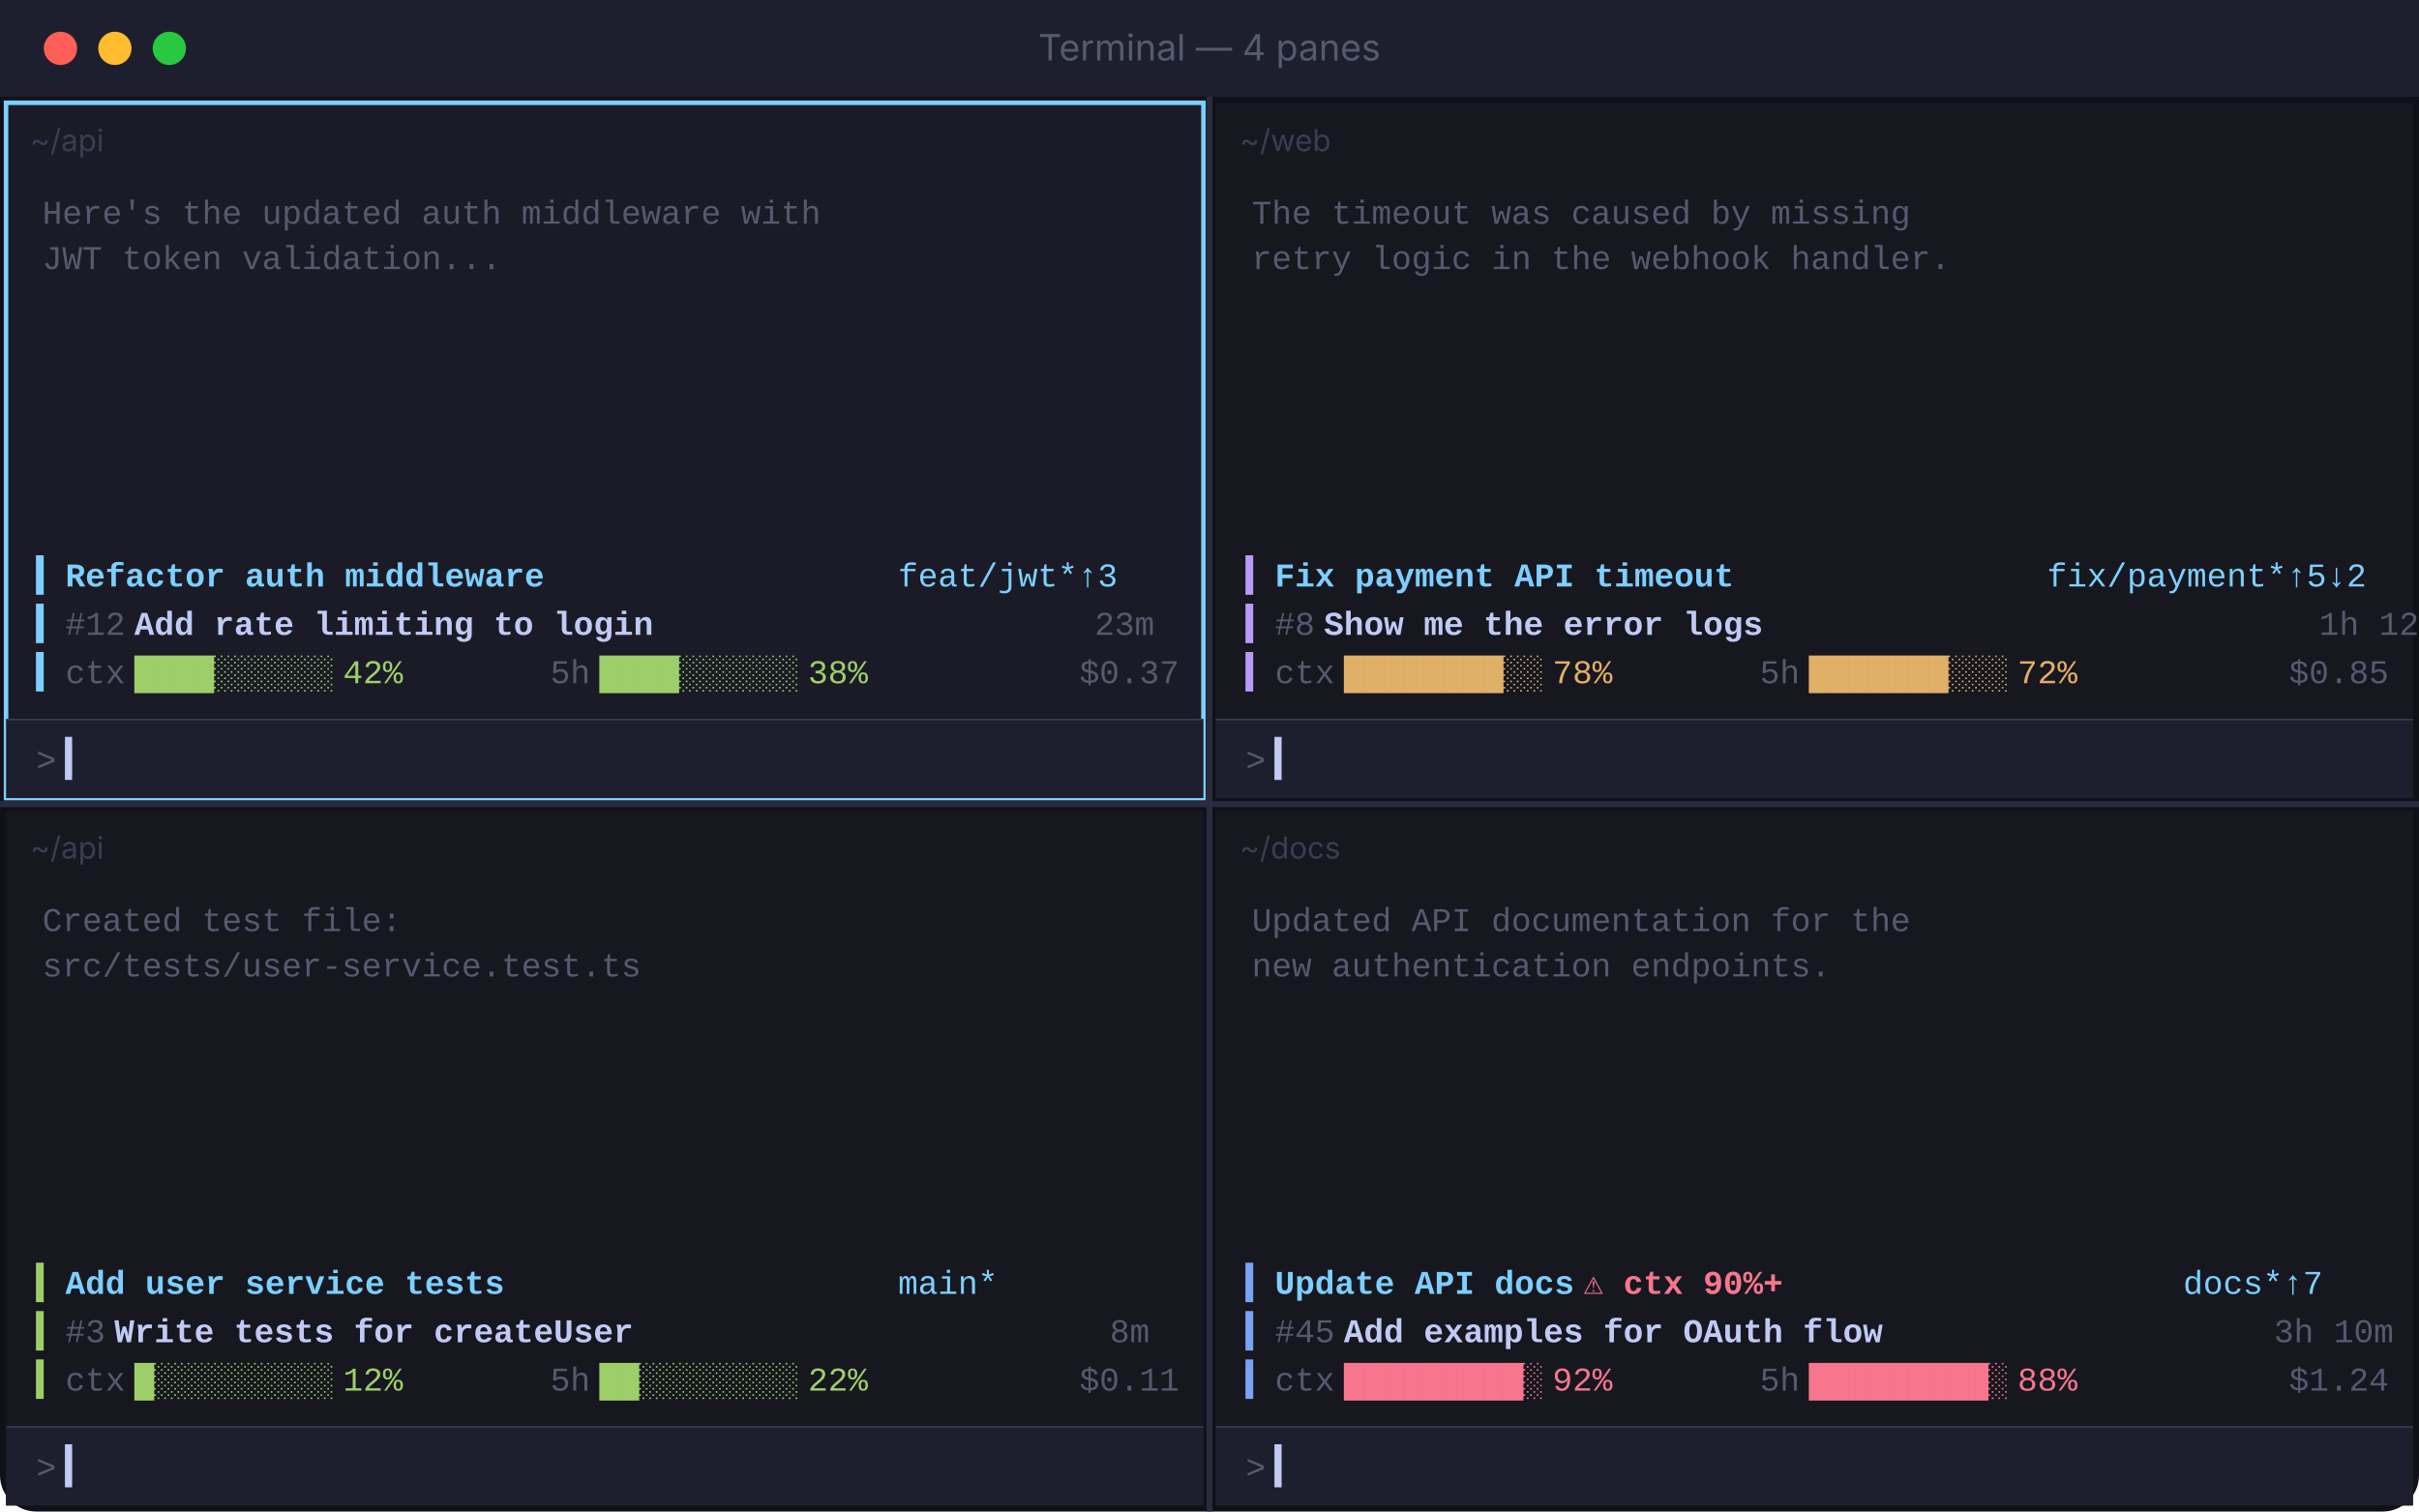
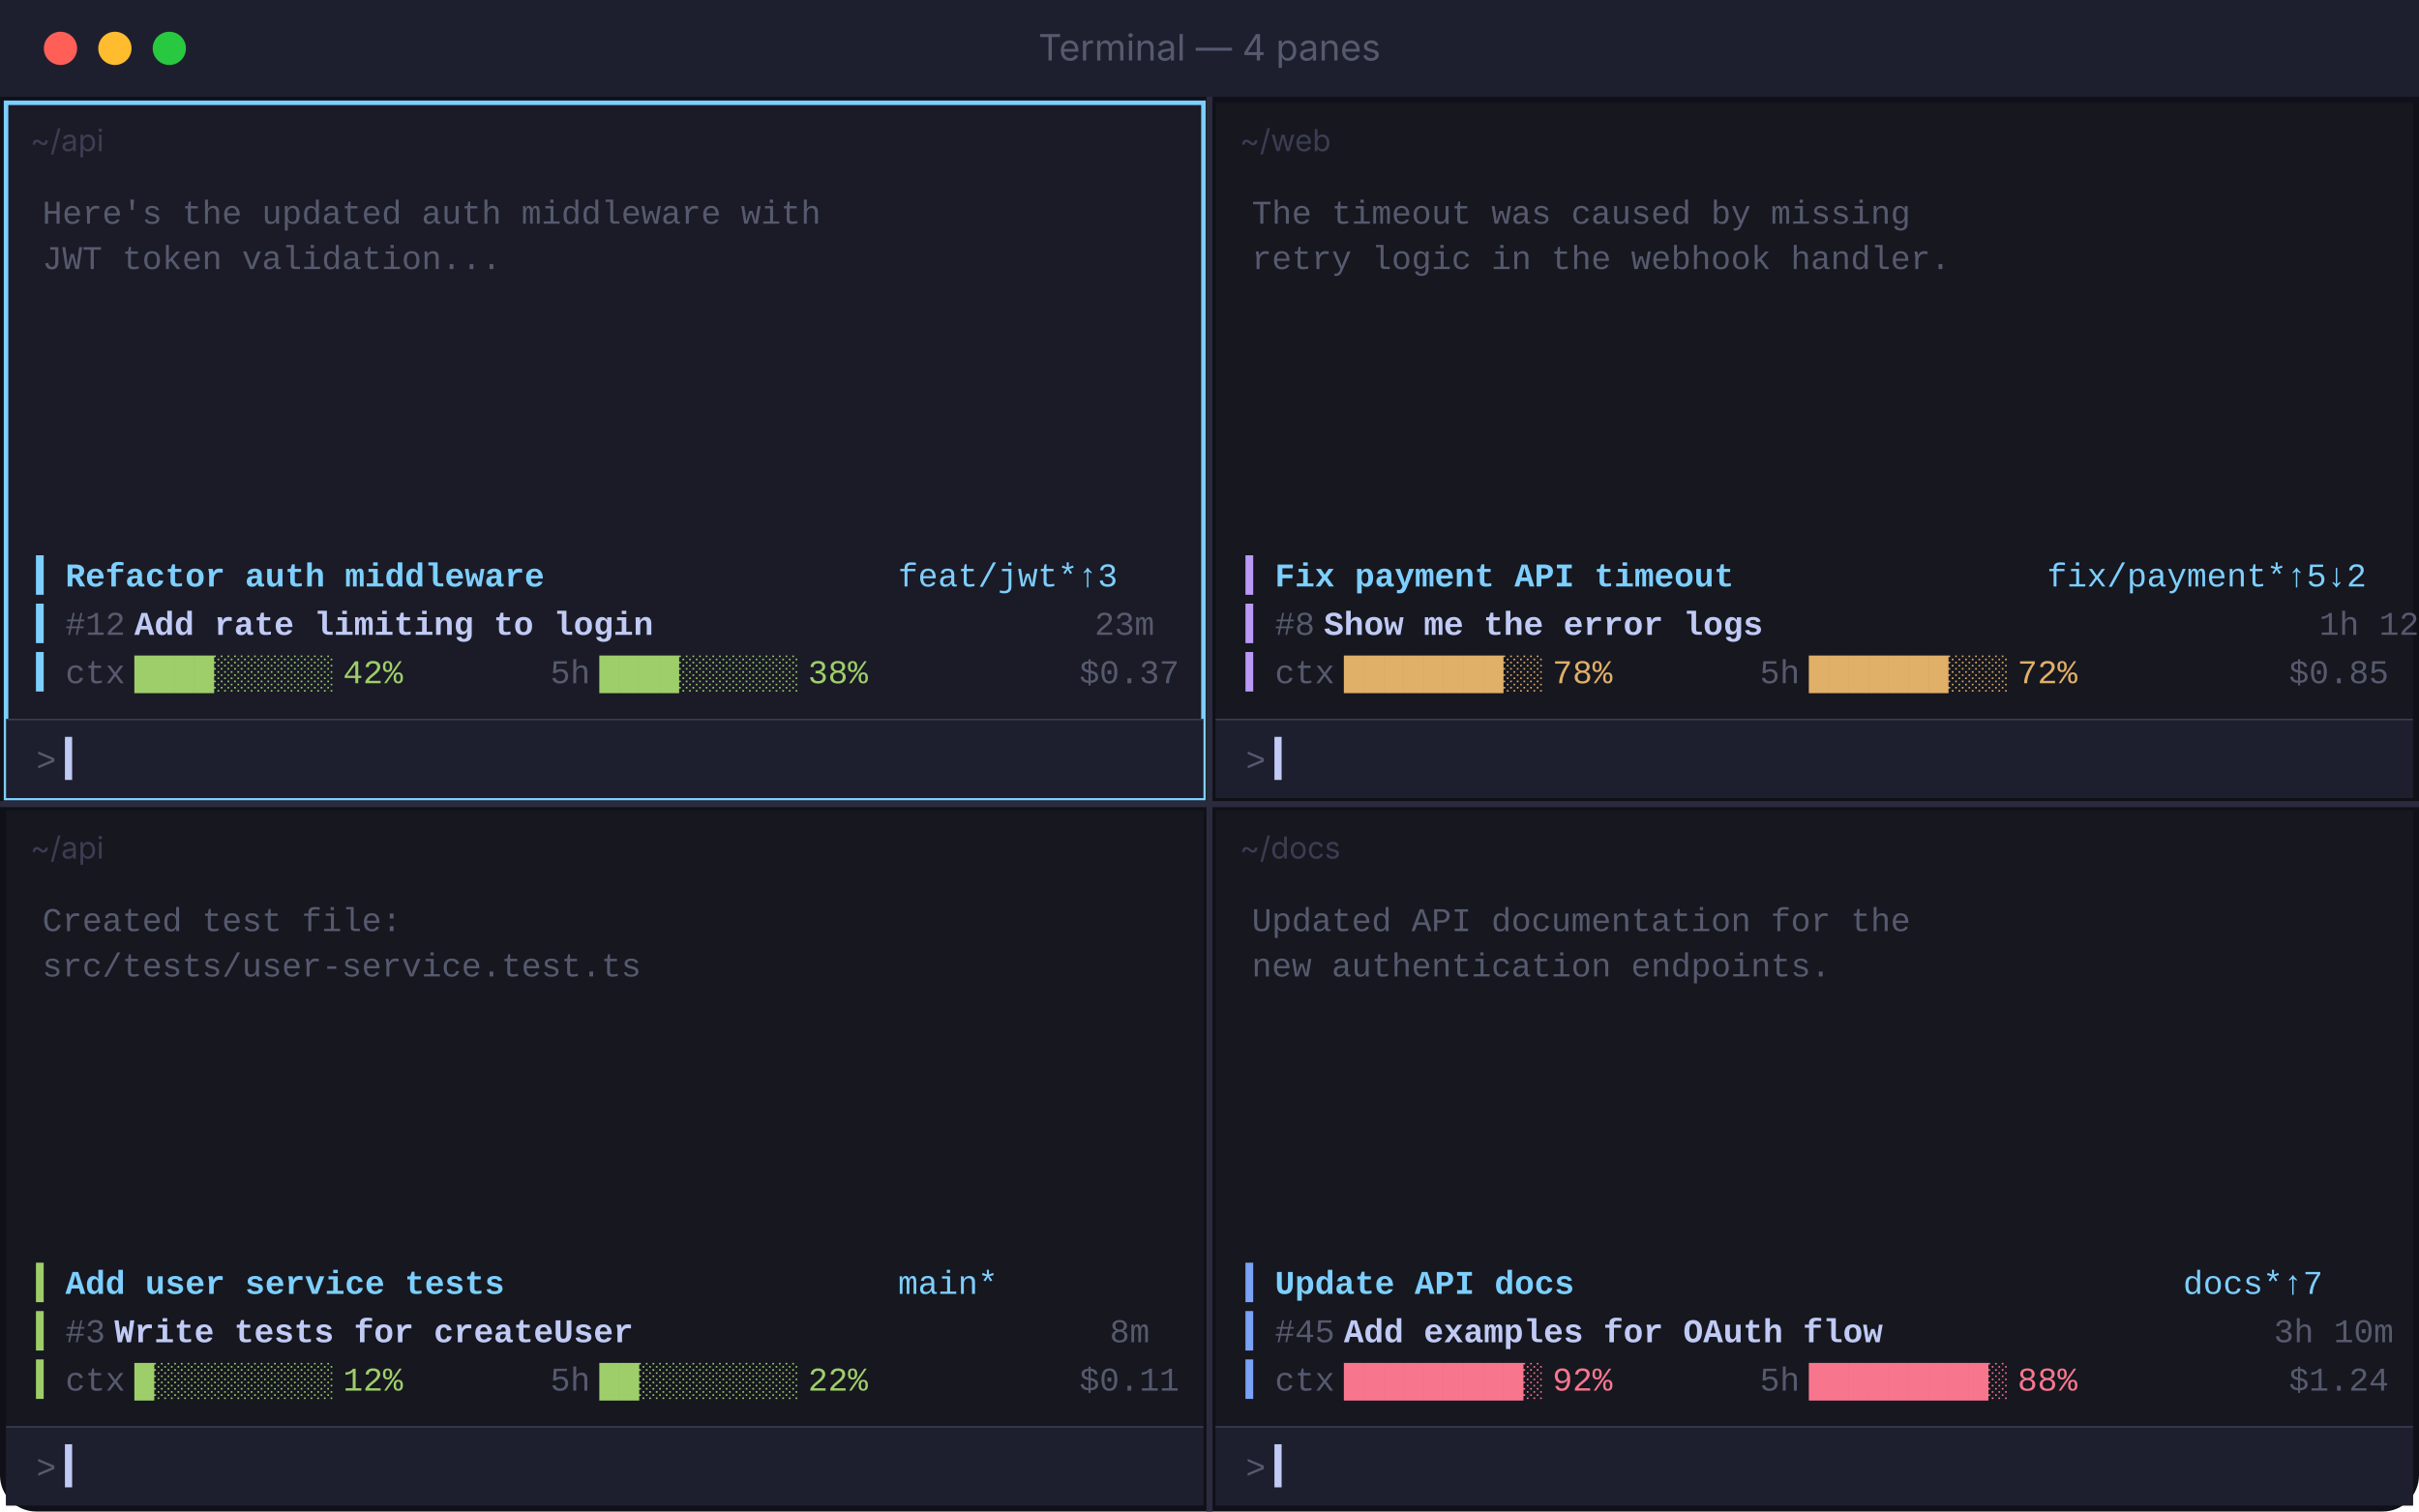
<svg xmlns="http://www.w3.org/2000/svg" width="800" height="500" viewBox="0 0 800 500">
  <defs>
    <style>
      .bg { fill: #1a1b26; }
      .bg-dim { fill: #16171f; }
      .divider { stroke: #2a2b3d; stroke-width: 2; }
      .dim { fill: #565a6e; font-family: 'Menlo', 'Consolas', 'Courier New', monospace; font-size: 11px; }
      .text { fill: #c0caf5; font-family: 'Menlo', 'Consolas', 'Courier New', monospace; font-size: 11px; }
      .text-bold { fill: #c0caf5; font-family: 'Menlo', 'Consolas', 'Courier New', monospace; font-size: 11px; font-weight: bold; }
      .cyan { fill: #7dcfff; font-family: 'Menlo', 'Consolas', 'Courier New', monospace; font-size: 11px; }
      .cyan-bold { fill: #7dcfff; font-family: 'Menlo', 'Consolas', 'Courier New', monospace; font-size: 11px; font-weight: bold; }
      .yellow { fill: #e0af68; font-family: 'Menlo', 'Consolas', 'Courier New', monospace; font-size: 11px; }
      .green { fill: #9ece6a; font-family: 'Menlo', 'Consolas', 'Courier New', monospace; font-size: 11px; }
      .red { fill: #f7768e; font-family: 'Menlo', 'Consolas', 'Courier New', monospace; font-size: 11px; }
      .red-bold { fill: #f7768e; font-family: 'Menlo', 'Consolas', 'Courier New', monospace; font-size: 11px; font-weight: bold; }
      .magenta { fill: #bb9af7; font-family: 'Menlo', 'Consolas', 'Courier New', monospace; font-size: 11px; }
      .blue { fill: #7aa2f7; font-family: 'Menlo', 'Consolas', 'Courier New', monospace; font-size: 11px; }
      .prompt-bg { fill: #1e1f2e; }
      .cursor { fill: #c0caf5; }
      .title-bar { fill: #1e1f2e; }
      .title-text { fill: #565a6e; font-family: 'SF Pro Display', 'Helvetica Neue', sans-serif; font-size: 12px; }
      .pane-label { fill: #3b3d52; font-family: 'SF Pro Display', 'Helvetica Neue', sans-serif; font-size: 10px; }
      .active-indicator { fill: none; stroke: #7dcfff; stroke-width: 1.5; }
    </style>
  </defs>
  <rect fill="#0f1018" width="800" height="500" rx="12" />
  <rect class="title-bar" x="0" y="0" width="800" height="32" rx="12 12 0 0" />
  <circle cx="20" cy="16" r="5.5" fill="#ff5f57" />
  <circle cx="38" cy="16" r="5.5" fill="#febc2e" />
  <circle cx="56" cy="16" r="5.5" fill="#28c840" />
  <text x="400" y="20" text-anchor="middle" class="title-text">Terminal — 4 panes</text>
  <line class="divider" x1="400" y1="32" x2="400" y2="500" />
  <line class="divider" x1="0" y1="266" x2="800" y2="266" />
  <g transform="translate(2, 34)">
    <rect class="bg" width="396" height="230" />
    <rect class="active-indicator" x="0" y="0" width="396" height="230" />
    <text x="8" y="16" class="pane-label">~/api</text>
    <text class="dim" x="12" y="40">Here's the updated auth middleware with</text>
    <text class="dim" x="12" y="55">JWT token validation...</text>
    <text y="160">
      <tspan class="cyan" x="10"> ▍ </tspan>
      <tspan class="cyan-bold">Refactor auth middleware</tspan>
      <tspan class="cyan" x="295">feat/jwt*↑3</tspan>
    </text>
    <text y="176">
      <tspan class="cyan" x="10"> ▍ </tspan>
      <tspan class="dim">#12  </tspan>
      <tspan class="text-bold">Add rate limiting to login</tspan>
      <tspan class="dim" x="360">23m</tspan>
    </text>
    <text y="192">
      <tspan class="cyan" x="10"> ▍ </tspan>
      <tspan class="dim">ctx </tspan>
      <tspan class="green">████░░░░░░</tspan>
      <tspan class="green"> 42%</tspan>
      <tspan class="dim" x="180">5h </tspan>
      <tspan class="green">████░░░░░░</tspan>
      <tspan class="green"> 38%</tspan>
      <tspan class="dim" x="355">$0.37</tspan>
    </text>
    <rect class="prompt-bg" x="0" y="204" width="396" height="26" />
    <line x1="0" y1="204" x2="396" y2="204" stroke="#3b3d52" stroke-width="0.5" />
    <text y="221">
      <tspan class="dim" x="10"> &gt; </tspan>
      <tspan class="cursor">▎</tspan>
    </text>
  </g>
  <g transform="translate(402, 34)">
    <rect class="bg-dim" width="396" height="230" />
    <text x="8" y="16" class="pane-label">~/web</text>
    <text class="dim" x="12" y="40">The timeout was caused by missing</text>
    <text class="dim" x="12" y="55">retry logic in the webhook handler.</text>
    <text y="160">
      <tspan class="magenta" x="10"> ▍ </tspan>
      <tspan class="cyan-bold">Fix payment API timeout</tspan>
      <tspan class="cyan" x="275">fix/payment*↑5↓2</tspan>
    </text>
    <text y="176">
      <tspan class="magenta" x="10"> ▍ </tspan>
      <tspan class="dim">#8  </tspan>
      <tspan class="text-bold">Show me the error logs</tspan>
      <tspan class="dim" x="365">1h 12m</tspan>
    </text>
    <text y="192">
      <tspan class="magenta" x="10"> ▍ </tspan>
      <tspan class="dim">ctx </tspan>
      <tspan class="yellow">████████░░</tspan>
      <tspan class="yellow"> 78%</tspan>
      <tspan class="dim" x="180">5h </tspan>
      <tspan class="yellow">███████░░░</tspan>
      <tspan class="yellow"> 72%</tspan>
      <tspan class="dim" x="355">$0.85</tspan>
    </text>
    <rect class="prompt-bg" x="0" y="204" width="396" height="26" />
    <line x1="0" y1="204" x2="396" y2="204" stroke="#3b3d52" stroke-width="0.5" />
    <text y="221">
      <tspan class="dim" x="10"> &gt; </tspan>
      <tspan class="cursor">▎</tspan>
    </text>
  </g>
  <g transform="translate(2, 268)">
    <rect class="bg-dim" width="396" height="230" />
    <text x="8" y="16" class="pane-label">~/api</text>
    <text class="dim" x="12" y="40">Created test file:</text>
    <text class="dim" x="12" y="55">src/tests/user-service.test.ts</text>
    <text y="160">
      <tspan class="green" x="10"> ▍ </tspan>
      <tspan class="cyan-bold">Add user service tests</tspan>
      <tspan class="cyan" x="295">main*</tspan>
    </text>
    <text y="176">
      <tspan class="green" x="10"> ▍ </tspan>
      <tspan class="dim">#3  </tspan>
      <tspan class="text-bold">Write tests for createUser</tspan>
      <tspan class="dim" x="365">8m</tspan>
    </text>
    <text y="192">
      <tspan class="green" x="10"> ▍ </tspan>
      <tspan class="dim">ctx </tspan>
      <tspan class="green">█░░░░░░░░░</tspan>
      <tspan class="green"> 12%</tspan>
      <tspan class="dim" x="180">5h </tspan>
      <tspan class="green">██░░░░░░░░</tspan>
      <tspan class="green"> 22%</tspan>
      <tspan class="dim" x="355">$0.11</tspan>
    </text>
    <rect class="prompt-bg" x="0" y="204" width="396" height="26" />
    <line x1="0" y1="204" x2="396" y2="204" stroke="#3b3d52" stroke-width="0.5" />
    <text y="221">
      <tspan class="dim" x="10"> &gt; </tspan>
      <tspan class="cursor">▎</tspan>
    </text>
  </g>
  <g transform="translate(402, 268)">
    <rect class="bg-dim" width="396" height="230" />
    <text x="8" y="16" class="pane-label">~/docs</text>
    <text class="dim" x="12" y="40">Updated API documentation for the</text>
    <text class="dim" x="12" y="55">new authentication endpoints.</text>
    <text y="160">
      <tspan class="blue" x="10"> ▍ </tspan>
      <tspan class="cyan-bold">Update API docs</tspan>
-       <tspan class="red-bold">  ⚠ ctx 90%+</tspan>
      <tspan class="cyan" x="320">docs*↑7</tspan>
    </text>
    <text y="176">
      <tspan class="blue" x="10"> ▍ </tspan>
      <tspan class="dim">#45  </tspan>
      <tspan class="text-bold">Add examples for OAuth flow</tspan>
      <tspan class="dim" x="350">3h 10m</tspan>
    </text>
    <text y="192">
      <tspan class="blue" x="10"> ▍ </tspan>
      <tspan class="dim">ctx </tspan>
      <tspan class="red">█████████░</tspan>
      <tspan class="red"> 92%</tspan>
      <tspan class="dim" x="180">5h </tspan>
      <tspan class="red">█████████░</tspan>
      <tspan class="red"> 88%</tspan>
      <tspan class="dim" x="355">$1.24</tspan>
    </text>
    <rect class="prompt-bg" x="0" y="204" width="396" height="26" />
    <line x1="0" y1="204" x2="396" y2="204" stroke="#3b3d52" stroke-width="0.5" />
    <text y="221">
      <tspan class="dim" x="10"> &gt; </tspan>
      <tspan class="cursor">▎</tspan>
    </text>
  </g>
</svg>
